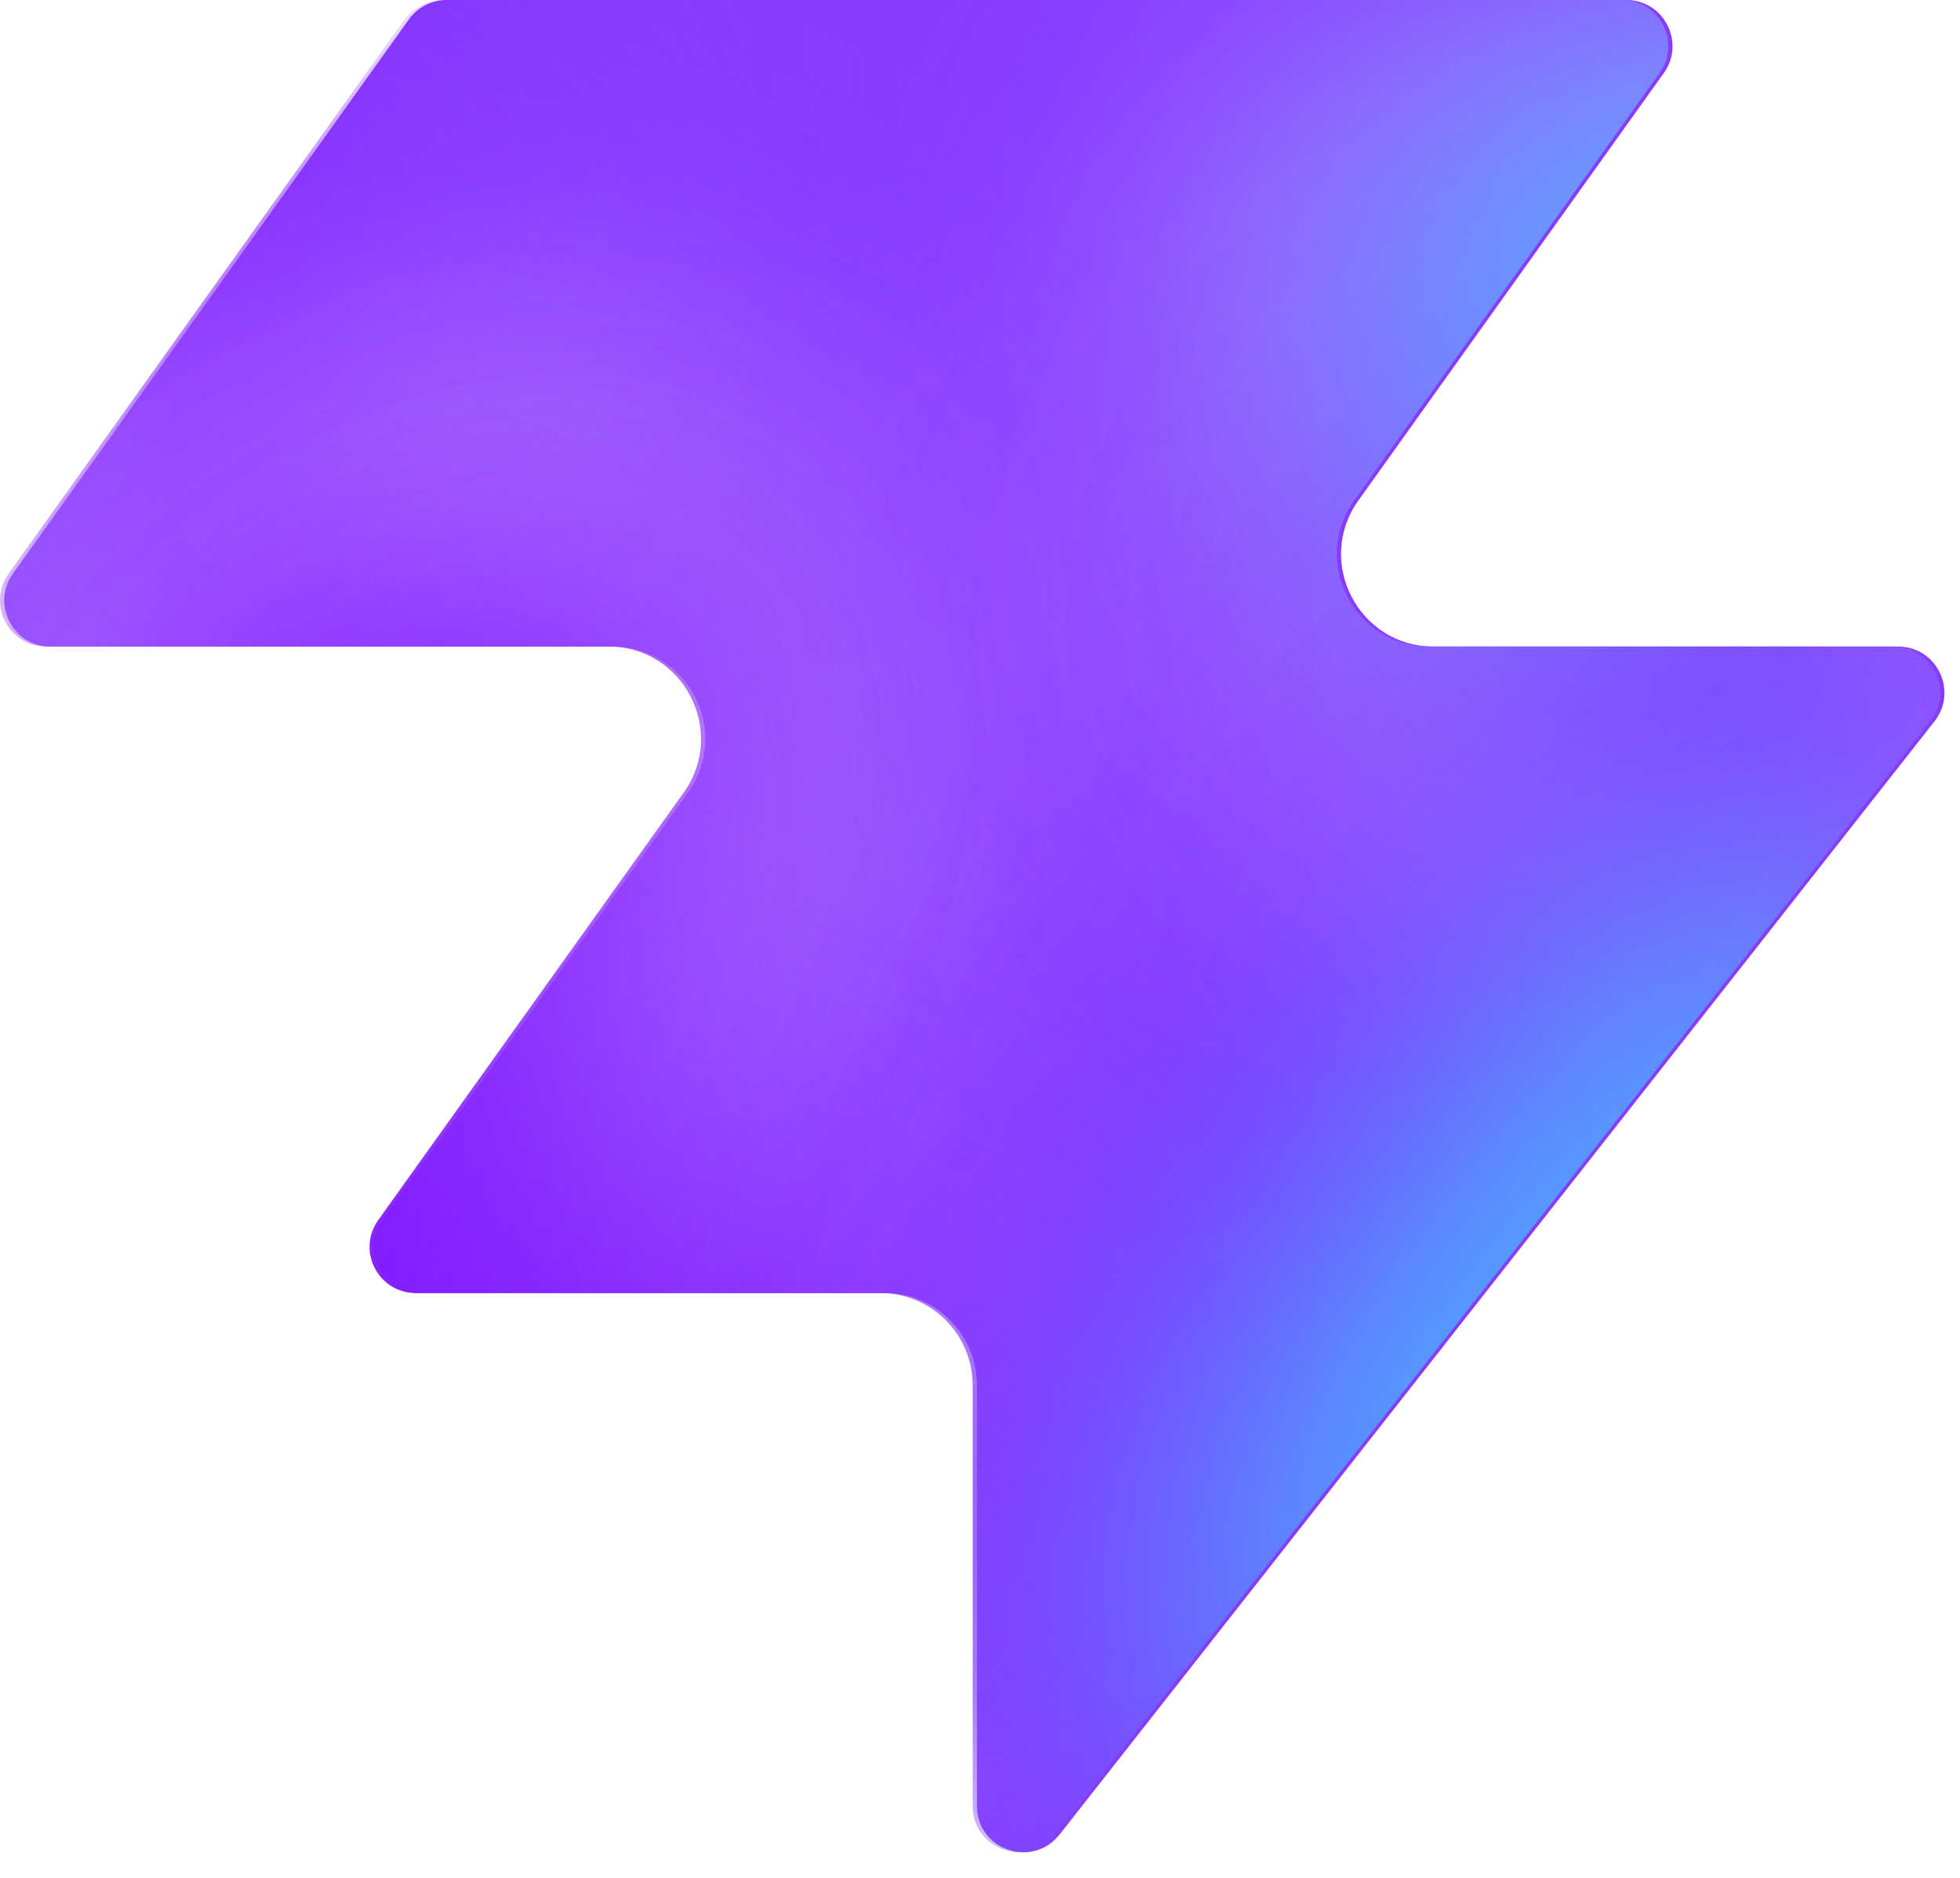
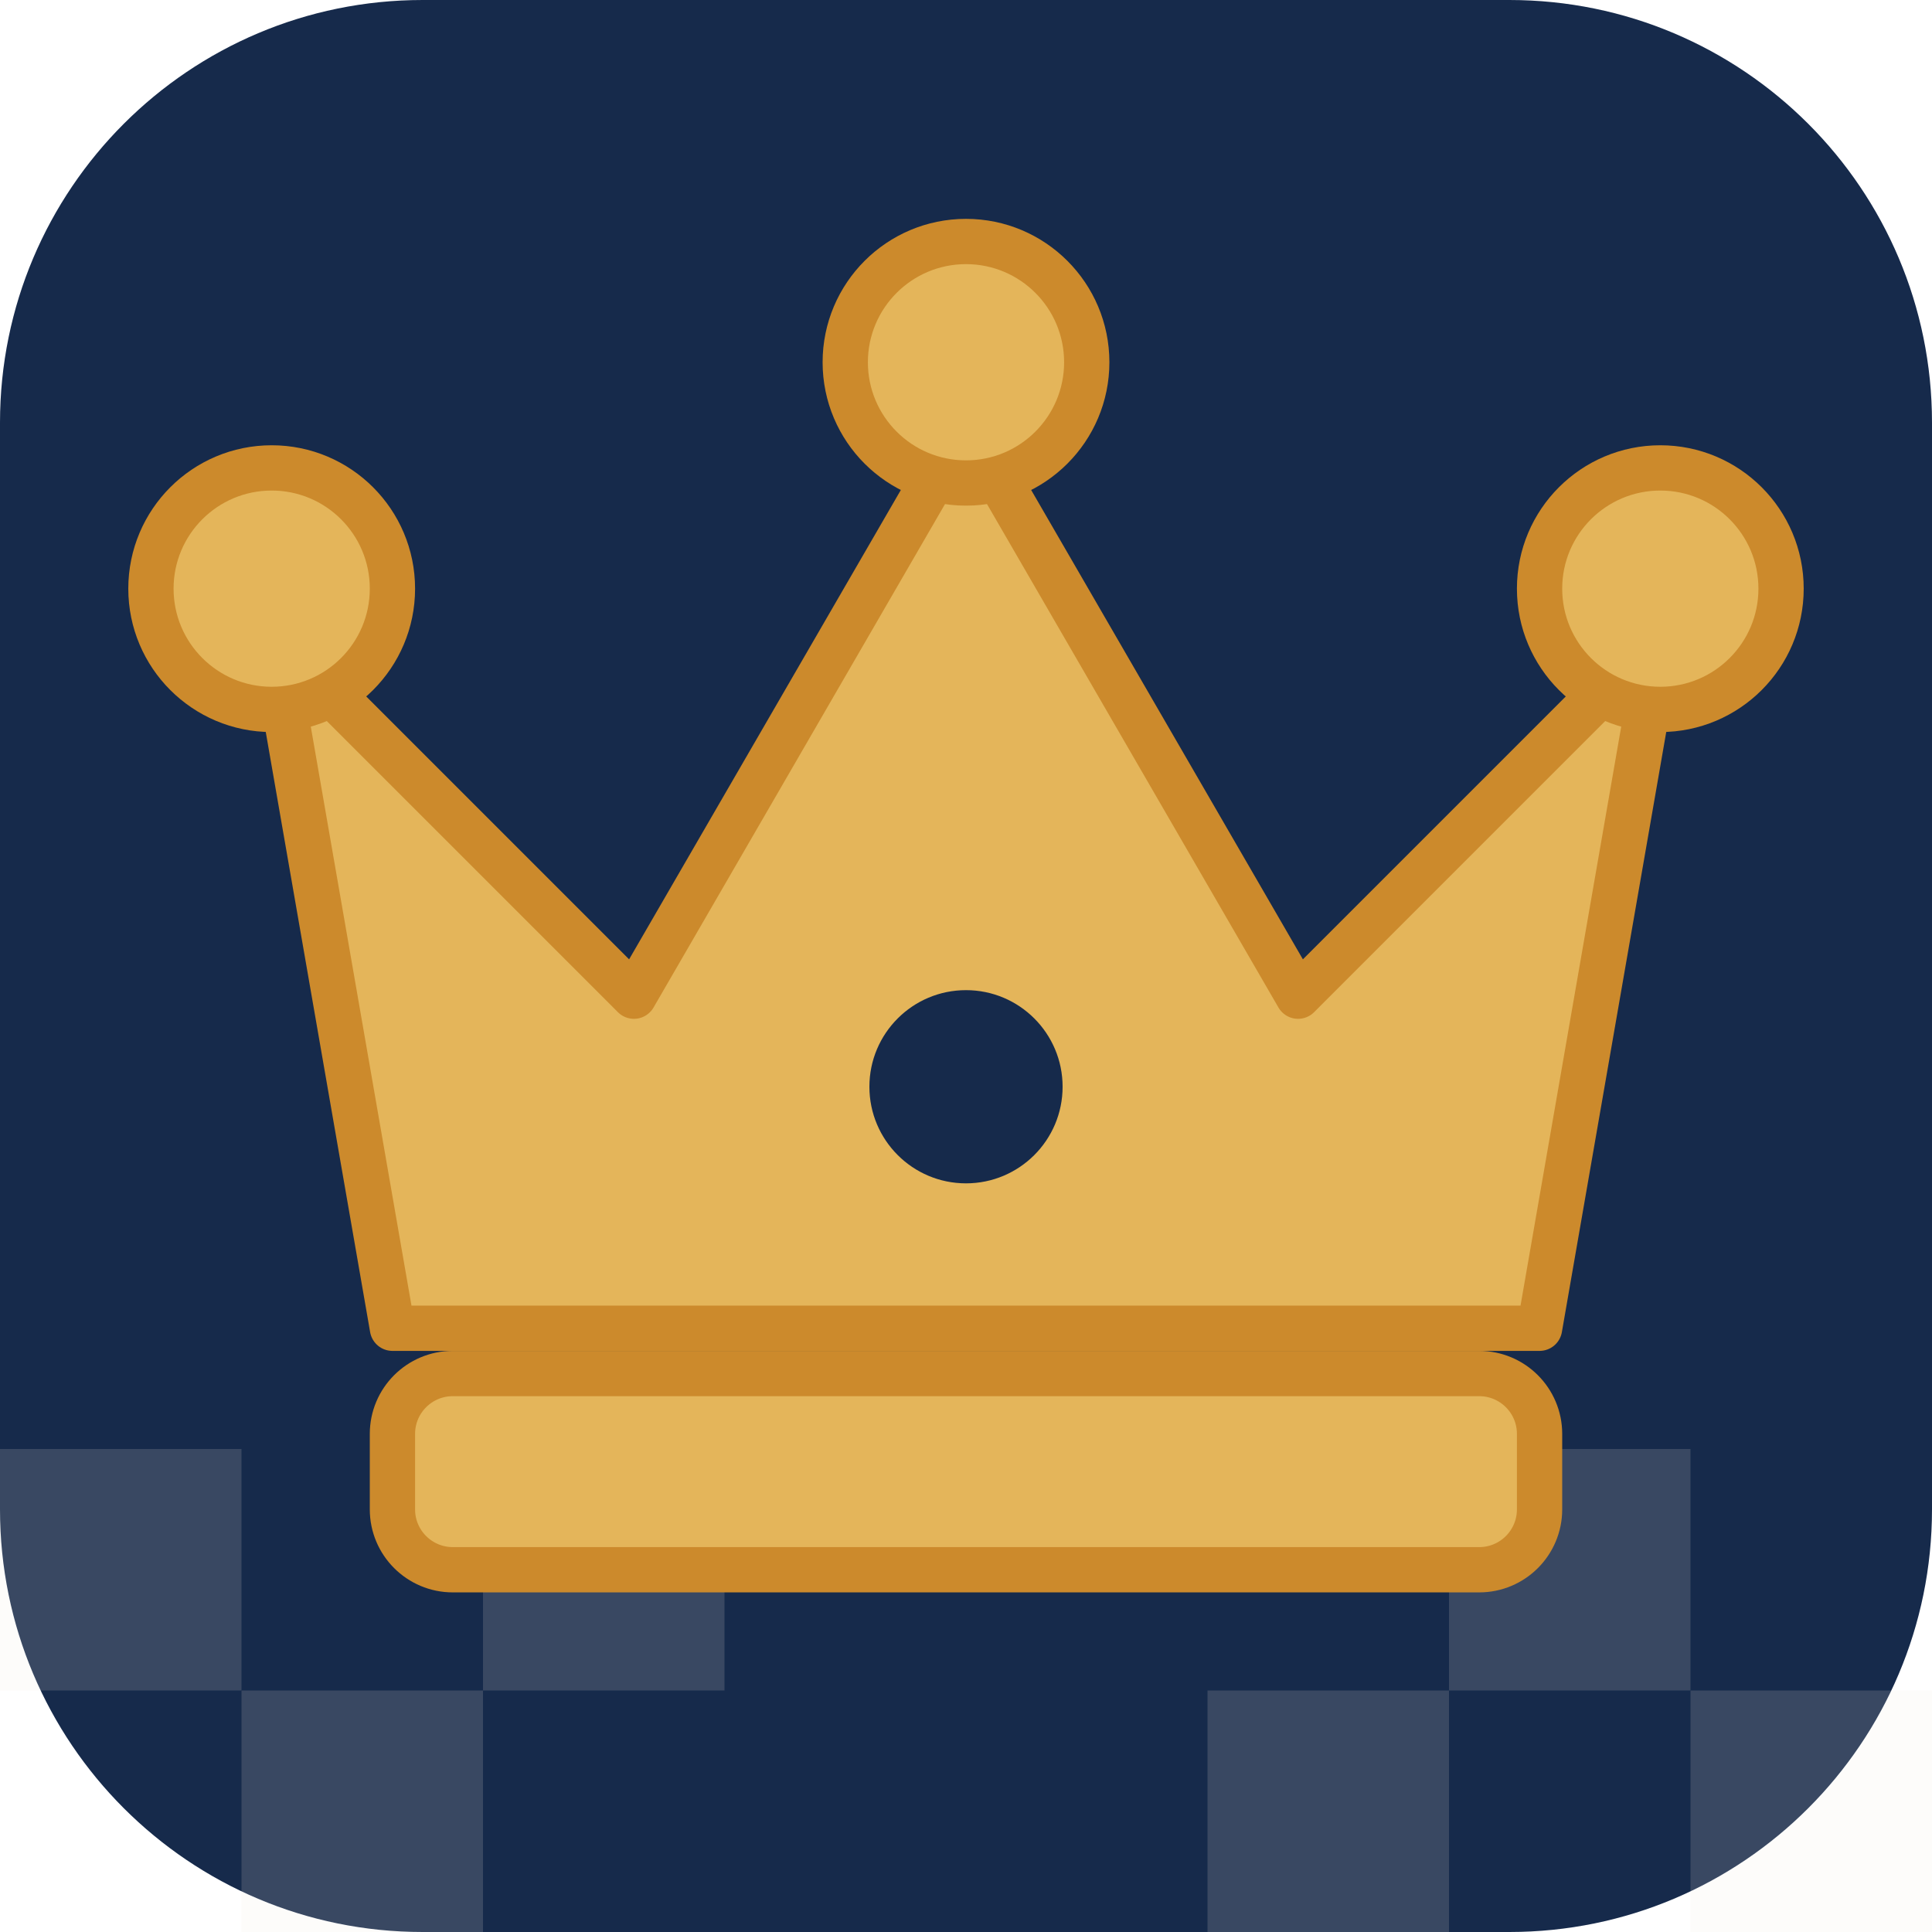
- <svg xmlns="http://www.w3.org/2000/svg" width="48" height="46" fill="none" viewBox="0 0 48 46">
-   <path fill="#863bff" d="M25.946 44.938c-.664.845-2.021.375-2.021-.698V33.937a2.26 2.26 0 0 0-2.262-2.262H10.287c-.92 0-1.456-1.04-.92-1.788l7.48-10.471c1.07-1.497 0-3.578-1.842-3.578H1.237c-.92 0-1.456-1.04-.92-1.788L10.013.474c.214-.297.556-.474.92-.474h28.894c.92 0 1.456 1.04.92 1.788l-7.48 10.471c-1.07 1.498 0 3.579 1.842 3.579h11.377c.943 0 1.473 1.088.89 1.83L25.947 44.94z" style="fill:#863bff;fill:color(display-p3 .525 .23 1);fill-opacity:1" />
-   <mask id="a" width="48" height="46" x="0" y="0" maskUnits="userSpaceOnUse" style="mask-type:alpha">
-     <path fill="#000" d="M25.842 44.938c-.664.844-2.021.375-2.021-.698V33.937a2.26 2.26 0 0 0-2.262-2.262H10.183c-.92 0-1.456-1.04-.92-1.788l7.48-10.471c1.07-1.498 0-3.579-1.842-3.579H1.133c-.92 0-1.456-1.04-.92-1.787L9.91.473c.214-.297.556-.474.92-.474h28.894c.92 0 1.456 1.04.92 1.788l-7.48 10.471c-1.07 1.498 0 3.578 1.842 3.578h11.377c.943 0 1.473 1.088.89 1.832L25.843 44.94z" style="fill:#000;fill-opacity:1" />
-   </mask>
-   <g mask="url(#a)">
-     <g filter="url(#b)">
-       <ellipse cx="5.508" cy="14.704" fill="#ede6ff" rx="5.508" ry="14.704" style="fill:#ede6ff;fill:color(display-p3 .927 .903 1);fill-opacity:1" transform="matrix(.00324 1 1 -.00324 -4.47 31.516)" />
-     </g>
-     <g filter="url(#c)">
-       <ellipse cx="10.399" cy="29.851" fill="#ede6ff" rx="10.399" ry="29.851" style="fill:#ede6ff;fill:color(display-p3 .927 .903 1);fill-opacity:1" transform="matrix(.00324 1 1 -.00324 -39.328 7.883)" />
-     </g>
-     <g filter="url(#d)">
-       <ellipse cx="5.508" cy="30.487" fill="#7e14ff" rx="5.508" ry="30.487" style="fill:#7e14ff;fill:color(display-p3 .492 .077 1);fill-opacity:1" transform="rotate(89.814 -25.913 -14.639)scale(1 -1)" />
-     </g>
-     <g filter="url(#e)">
-       <ellipse cx="5.508" cy="30.599" fill="#7e14ff" rx="5.508" ry="30.599" style="fill:#7e14ff;fill:color(display-p3 .492 .077 1);fill-opacity:1" transform="rotate(89.814 -32.644 -3.334)scale(1 -1)" />
-     </g>
-     <g filter="url(#f)">
-       <ellipse cx="5.508" cy="30.599" fill="#7e14ff" rx="5.508" ry="30.599" style="fill:#7e14ff;fill:color(display-p3 .492 .077 1);fill-opacity:1" transform="matrix(.00324 1 1 -.00324 -34.34 30.47)" />
-     </g>
-     <g filter="url(#g)">
-       <ellipse cx="14.072" cy="22.078" fill="#ede6ff" rx="14.072" ry="22.078" style="fill:#ede6ff;fill:color(display-p3 .927 .903 1);fill-opacity:1" transform="rotate(93.35 24.506 48.493)scale(-1 1)" />
-     </g>
-     <g filter="url(#h)">
-       <ellipse cx="3.47" cy="21.501" fill="#7e14ff" rx="3.47" ry="21.501" style="fill:#7e14ff;fill:color(display-p3 .492 .077 1);fill-opacity:1" transform="rotate(89.009 28.708 47.59)scale(-1 1)" />
-     </g>
-     <g filter="url(#i)">
-       <ellipse cx="3.47" cy="21.501" fill="#7e14ff" rx="3.47" ry="21.501" style="fill:#7e14ff;fill:color(display-p3 .492 .077 1);fill-opacity:1" transform="rotate(89.009 28.708 47.59)scale(-1 1)" />
-     </g>
-     <g filter="url(#j)">
-       <ellipse cx=".387" cy="8.972" fill="#7e14ff" rx="4.407" ry="29.108" style="fill:#7e14ff;fill:color(display-p3 .492 .077 1);fill-opacity:1" transform="rotate(39.51 .387 8.972)" />
-     </g>
-     <g filter="url(#k)">
-       <ellipse cx="47.523" cy="-6.092" fill="#7e14ff" rx="4.407" ry="29.108" style="fill:#7e14ff;fill:color(display-p3 .492 .077 1);fill-opacity:1" transform="rotate(37.892 47.523 -6.092)" />
-     </g>
-     <g filter="url(#l)">
-       <ellipse cx="41.412" cy="6.333" fill="#47bfff" rx="5.971" ry="9.665" style="fill:#47bfff;fill:color(display-p3 .28 .748 1);fill-opacity:1" transform="rotate(37.892 41.412 6.333)" />
-     </g>
-     <g filter="url(#m)">
-       <ellipse cx="-1.879" cy="38.332" fill="#7e14ff" rx="4.407" ry="29.108" style="fill:#7e14ff;fill:color(display-p3 .492 .077 1);fill-opacity:1" transform="rotate(37.892 -1.88 38.332)" />
-     </g>
-     <g filter="url(#n)">
-       <ellipse cx="-1.879" cy="38.332" fill="#7e14ff" rx="4.407" ry="29.108" style="fill:#7e14ff;fill:color(display-p3 .492 .077 1);fill-opacity:1" transform="rotate(37.892 -1.88 38.332)" />
-     </g>
-     <g filter="url(#o)">
-       <ellipse cx="35.651" cy="29.907" fill="#7e14ff" rx="4.407" ry="29.108" style="fill:#7e14ff;fill:color(display-p3 .492 .077 1);fill-opacity:1" transform="rotate(37.892 35.651 29.907)" />
-     </g>
-     <g filter="url(#p)">
-       <ellipse cx="38.418" cy="32.4" fill="#47bfff" rx="5.971" ry="15.297" style="fill:#47bfff;fill:color(display-p3 .28 .748 1);fill-opacity:1" transform="rotate(37.892 38.418 32.4)" />
-     </g>
+ <svg xmlns="http://www.w3.org/2000/svg" width="64" height="64" viewBox="0 0 64 64">
+   <rect width="64" height="64" rx="14" fill="#162A4B" />
+   <g fill="#F2EADC" opacity="0.16">
+     <rect x="0" y="48" width="8" height="8" />
+     <rect x="8" y="56" width="8" height="8" />
+     <rect x="16" y="48" width="8" height="8" />
+     <rect x="48" y="48" width="8" height="8" />
+     <rect x="56" y="56" width="8" height="8" />
+     <rect x="40" y="56" width="8" height="8" />
  </g>
-   <defs>
-     <filter id="b" width="60.045" height="41.654" x="-19.77" y="16.149" color-interpolation-filters="sRGB" filterUnits="userSpaceOnUse">
-       <feFlood flood-opacity="0" result="BackgroundImageFix" />
-       <feBlend in="SourceGraphic" in2="BackgroundImageFix" result="shape" />
-       <feGaussianBlur result="effect1_foregroundBlur_2002_17158" stdDeviation="7.659" />
-     </filter>
-     <filter id="c" width="90.34" height="51.437" x="-54.613" y="-7.533" color-interpolation-filters="sRGB" filterUnits="userSpaceOnUse">
-       <feFlood flood-opacity="0" result="BackgroundImageFix" />
-       <feBlend in="SourceGraphic" in2="BackgroundImageFix" result="shape" />
-       <feGaussianBlur result="effect1_foregroundBlur_2002_17158" stdDeviation="7.659" />
-     </filter>
-     <filter id="d" width="79.355" height="29.4" x="-49.64" y="2.03" color-interpolation-filters="sRGB" filterUnits="userSpaceOnUse">
-       <feFlood flood-opacity="0" result="BackgroundImageFix" />
-       <feBlend in="SourceGraphic" in2="BackgroundImageFix" result="shape" />
-       <feGaussianBlur result="effect1_foregroundBlur_2002_17158" stdDeviation="4.596" />
-     </filter>
-     <filter id="e" width="79.579" height="29.4" x="-45.045" y="20.029" color-interpolation-filters="sRGB" filterUnits="userSpaceOnUse">
-       <feFlood flood-opacity="0" result="BackgroundImageFix" />
-       <feBlend in="SourceGraphic" in2="BackgroundImageFix" result="shape" />
-       <feGaussianBlur result="effect1_foregroundBlur_2002_17158" stdDeviation="4.596" />
-     </filter>
-     <filter id="f" width="79.579" height="29.4" x="-43.513" y="21.178" color-interpolation-filters="sRGB" filterUnits="userSpaceOnUse">
-       <feFlood flood-opacity="0" result="BackgroundImageFix" />
-       <feBlend in="SourceGraphic" in2="BackgroundImageFix" result="shape" />
-       <feGaussianBlur result="effect1_foregroundBlur_2002_17158" stdDeviation="4.596" />
-     </filter>
-     <filter id="g" width="74.749" height="58.852" x="15.756" y="-17.901" color-interpolation-filters="sRGB" filterUnits="userSpaceOnUse">
-       <feFlood flood-opacity="0" result="BackgroundImageFix" />
-       <feBlend in="SourceGraphic" in2="BackgroundImageFix" result="shape" />
-       <feGaussianBlur result="effect1_foregroundBlur_2002_17158" stdDeviation="7.659" />
-     </filter>
-     <filter id="h" width="61.377" height="25.362" x="23.548" y="2.284" color-interpolation-filters="sRGB" filterUnits="userSpaceOnUse">
-       <feFlood flood-opacity="0" result="BackgroundImageFix" />
-       <feBlend in="SourceGraphic" in2="BackgroundImageFix" result="shape" />
-       <feGaussianBlur result="effect1_foregroundBlur_2002_17158" stdDeviation="4.596" />
-     </filter>
-     <filter id="i" width="61.377" height="25.362" x="23.548" y="2.284" color-interpolation-filters="sRGB" filterUnits="userSpaceOnUse">
-       <feFlood flood-opacity="0" result="BackgroundImageFix" />
-       <feBlend in="SourceGraphic" in2="BackgroundImageFix" result="shape" />
-       <feGaussianBlur result="effect1_foregroundBlur_2002_17158" stdDeviation="4.596" />
-     </filter>
-     <filter id="j" width="56.045" height="63.649" x="-27.636" y="-22.853" color-interpolation-filters="sRGB" filterUnits="userSpaceOnUse">
-       <feFlood flood-opacity="0" result="BackgroundImageFix" />
-       <feBlend in="SourceGraphic" in2="BackgroundImageFix" result="shape" />
-       <feGaussianBlur result="effect1_foregroundBlur_2002_17158" stdDeviation="4.596" />
-     </filter>
-     <filter id="k" width="54.814" height="64.646" x="20.116" y="-38.415" color-interpolation-filters="sRGB" filterUnits="userSpaceOnUse">
-       <feFlood flood-opacity="0" result="BackgroundImageFix" />
-       <feBlend in="SourceGraphic" in2="BackgroundImageFix" result="shape" />
-       <feGaussianBlur result="effect1_foregroundBlur_2002_17158" stdDeviation="4.596" />
-     </filter>
-     <filter id="l" width="33.541" height="35.313" x="24.641" y="-11.323" color-interpolation-filters="sRGB" filterUnits="userSpaceOnUse">
-       <feFlood flood-opacity="0" result="BackgroundImageFix" />
-       <feBlend in="SourceGraphic" in2="BackgroundImageFix" result="shape" />
-       <feGaussianBlur result="effect1_foregroundBlur_2002_17158" stdDeviation="4.596" />
-     </filter>
-     <filter id="m" width="54.814" height="64.646" x="-29.286" y="6.009" color-interpolation-filters="sRGB" filterUnits="userSpaceOnUse">
-       <feFlood flood-opacity="0" result="BackgroundImageFix" />
-       <feBlend in="SourceGraphic" in2="BackgroundImageFix" result="shape" />
-       <feGaussianBlur result="effect1_foregroundBlur_2002_17158" stdDeviation="4.596" />
-     </filter>
-     <filter id="n" width="54.814" height="64.646" x="-29.286" y="6.009" color-interpolation-filters="sRGB" filterUnits="userSpaceOnUse">
-       <feFlood flood-opacity="0" result="BackgroundImageFix" />
-       <feBlend in="SourceGraphic" in2="BackgroundImageFix" result="shape" />
-       <feGaussianBlur result="effect1_foregroundBlur_2002_17158" stdDeviation="4.596" />
-     </filter>
-     <filter id="o" width="54.814" height="64.646" x="8.244" y="-2.416" color-interpolation-filters="sRGB" filterUnits="userSpaceOnUse">
-       <feFlood flood-opacity="0" result="BackgroundImageFix" />
-       <feBlend in="SourceGraphic" in2="BackgroundImageFix" result="shape" />
-       <feGaussianBlur result="effect1_foregroundBlur_2002_17158" stdDeviation="4.596" />
-     </filter>
-     <filter id="p" width="39.409" height="43.623" x="18.713" y="10.588" color-interpolation-filters="sRGB" filterUnits="userSpaceOnUse">
-       <feFlood flood-opacity="0" result="BackgroundImageFix" />
-       <feBlend in="SourceGraphic" in2="BackgroundImageFix" result="shape" />
-       <feGaussianBlur result="effect1_foregroundBlur_2002_17158" stdDeviation="4.596" />
-     </filter>
-   </defs>
+   <g fill="#E4B55A" stroke="#CC8A2C" stroke-width="1.5" stroke-linejoin="round">
+     <path d="M13 44 L9 21 L21 33 L32 14 L43 33 L55 21 L51 44 Z" />
+     <rect x="13" y="45.5" width="38" height="6.5" rx="2" />
+     <circle cx="9" cy="19.5" r="4" />
+     <circle cx="32" cy="12" r="4" />
+     <circle cx="55" cy="19.5" r="4" />
+   </g>
+   <circle cx="32" cy="36" r="3.2" fill="#162A4B" />
</svg>
